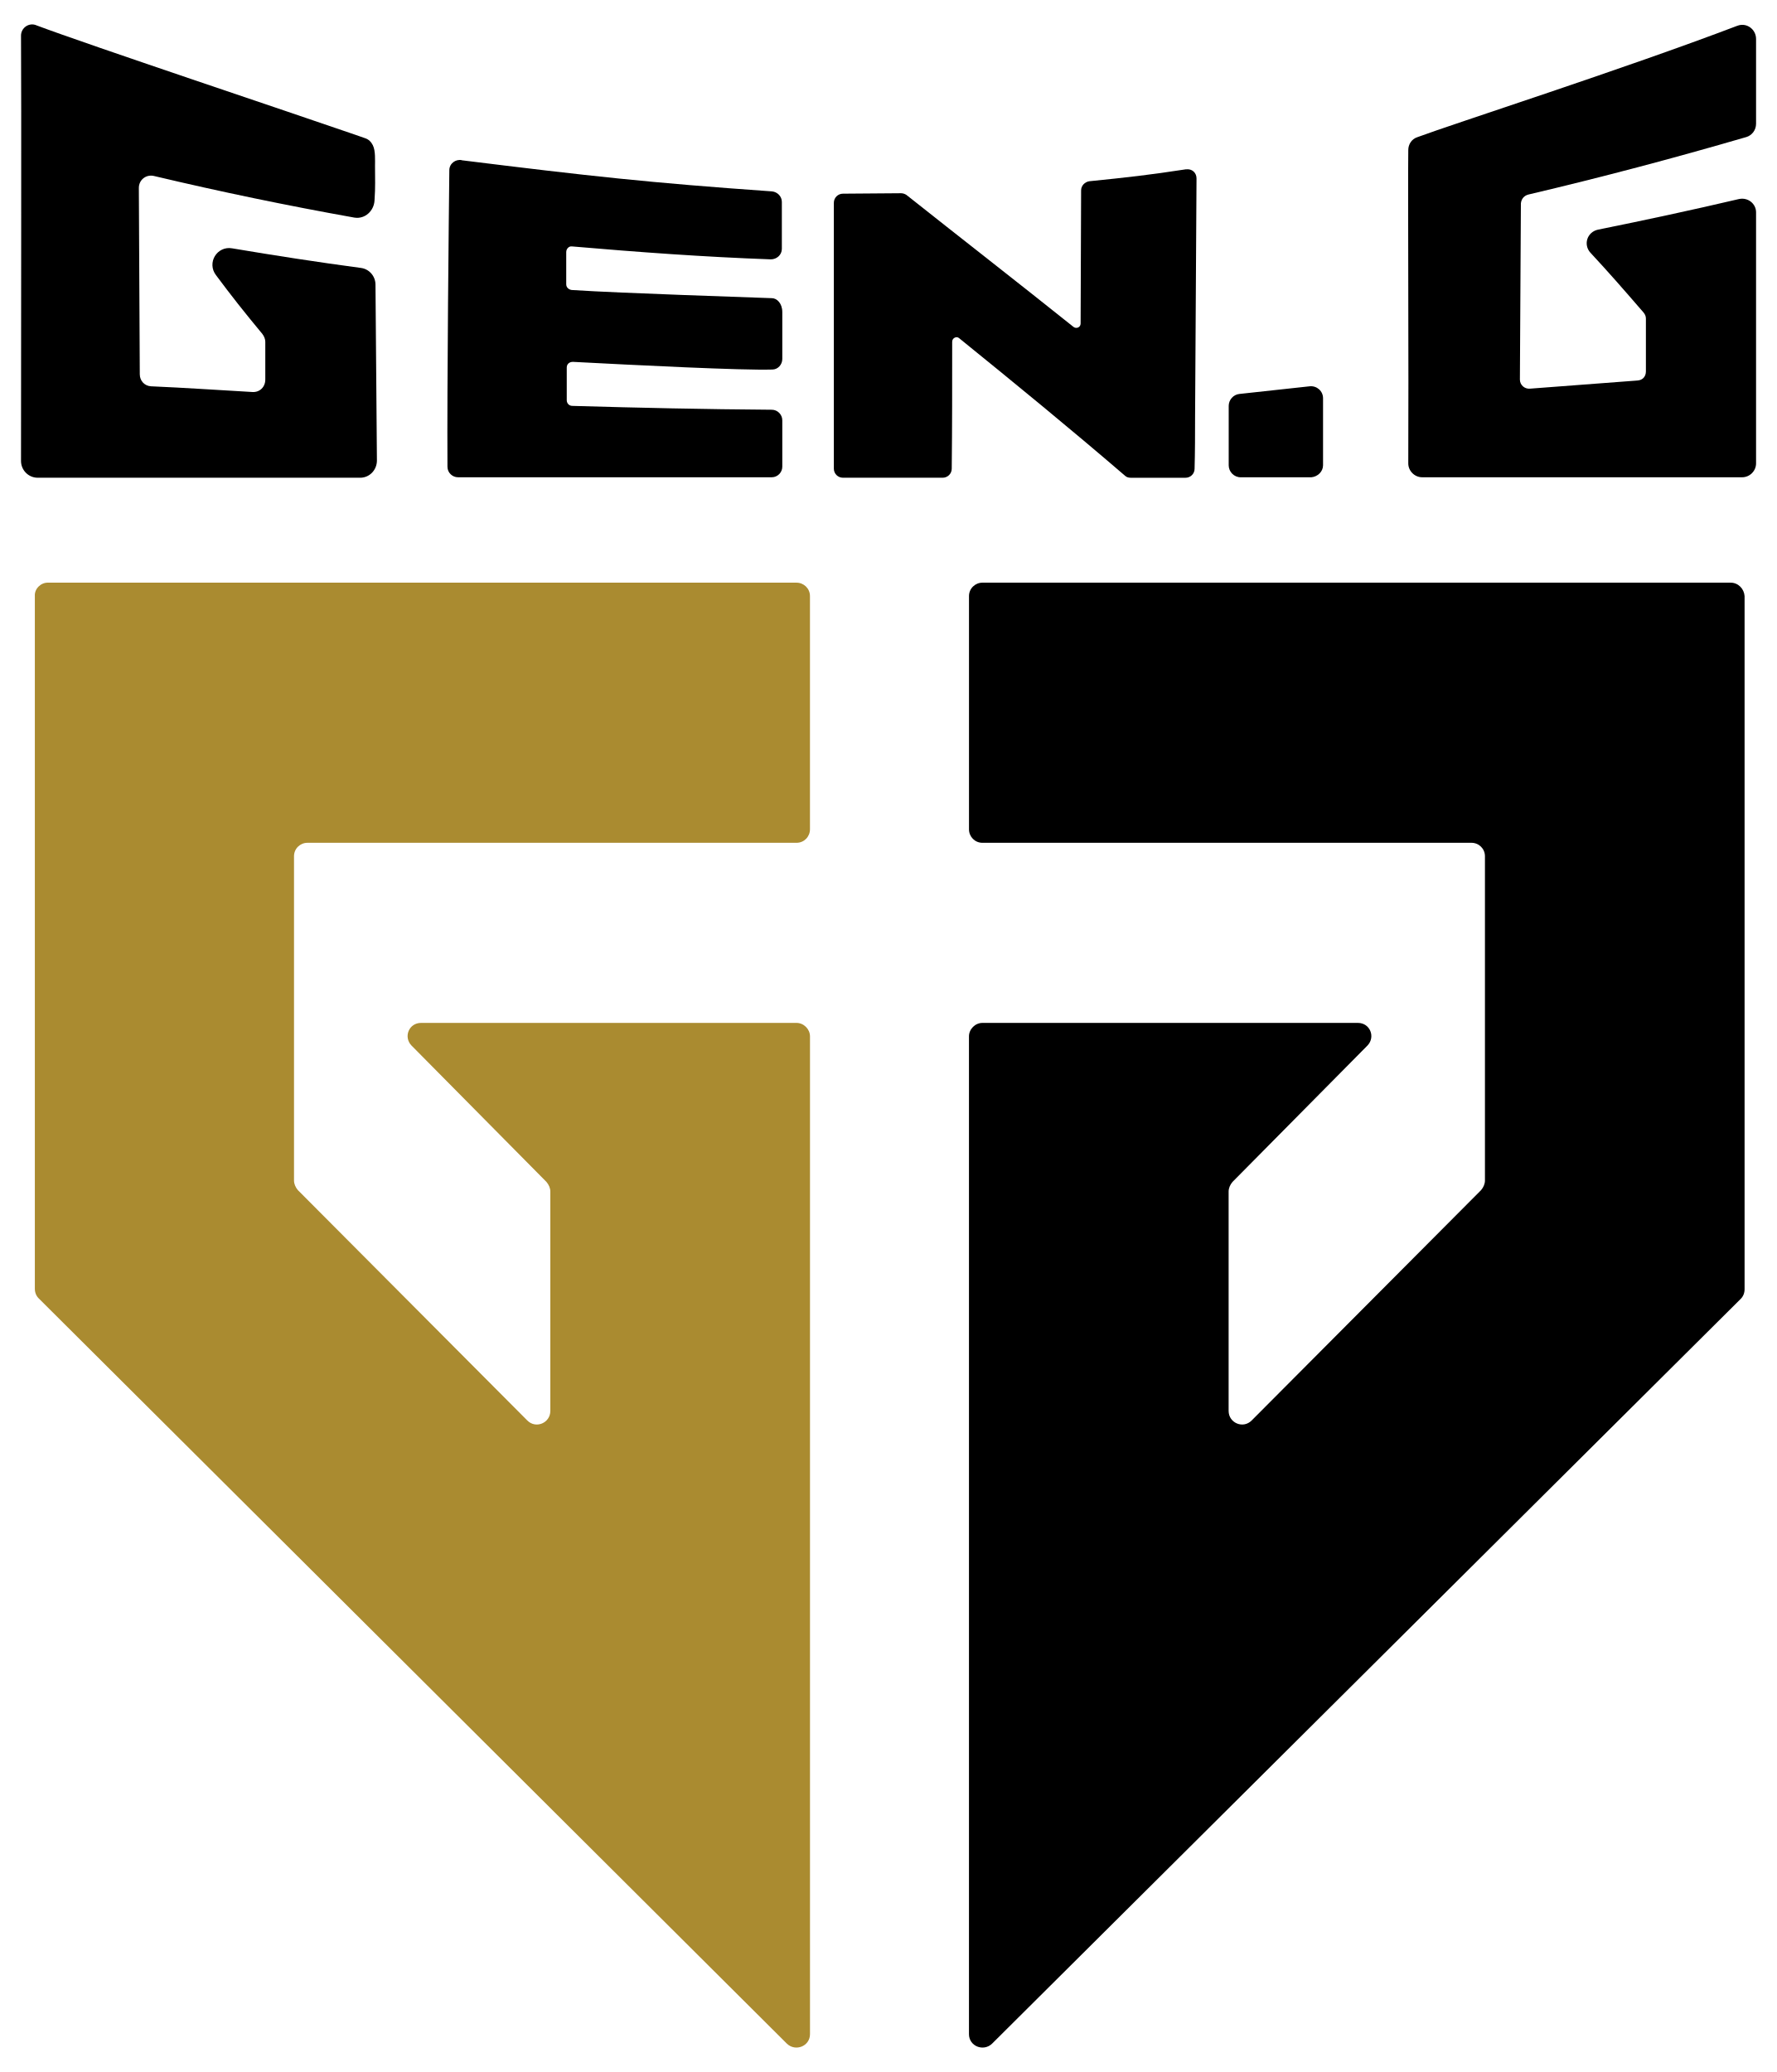
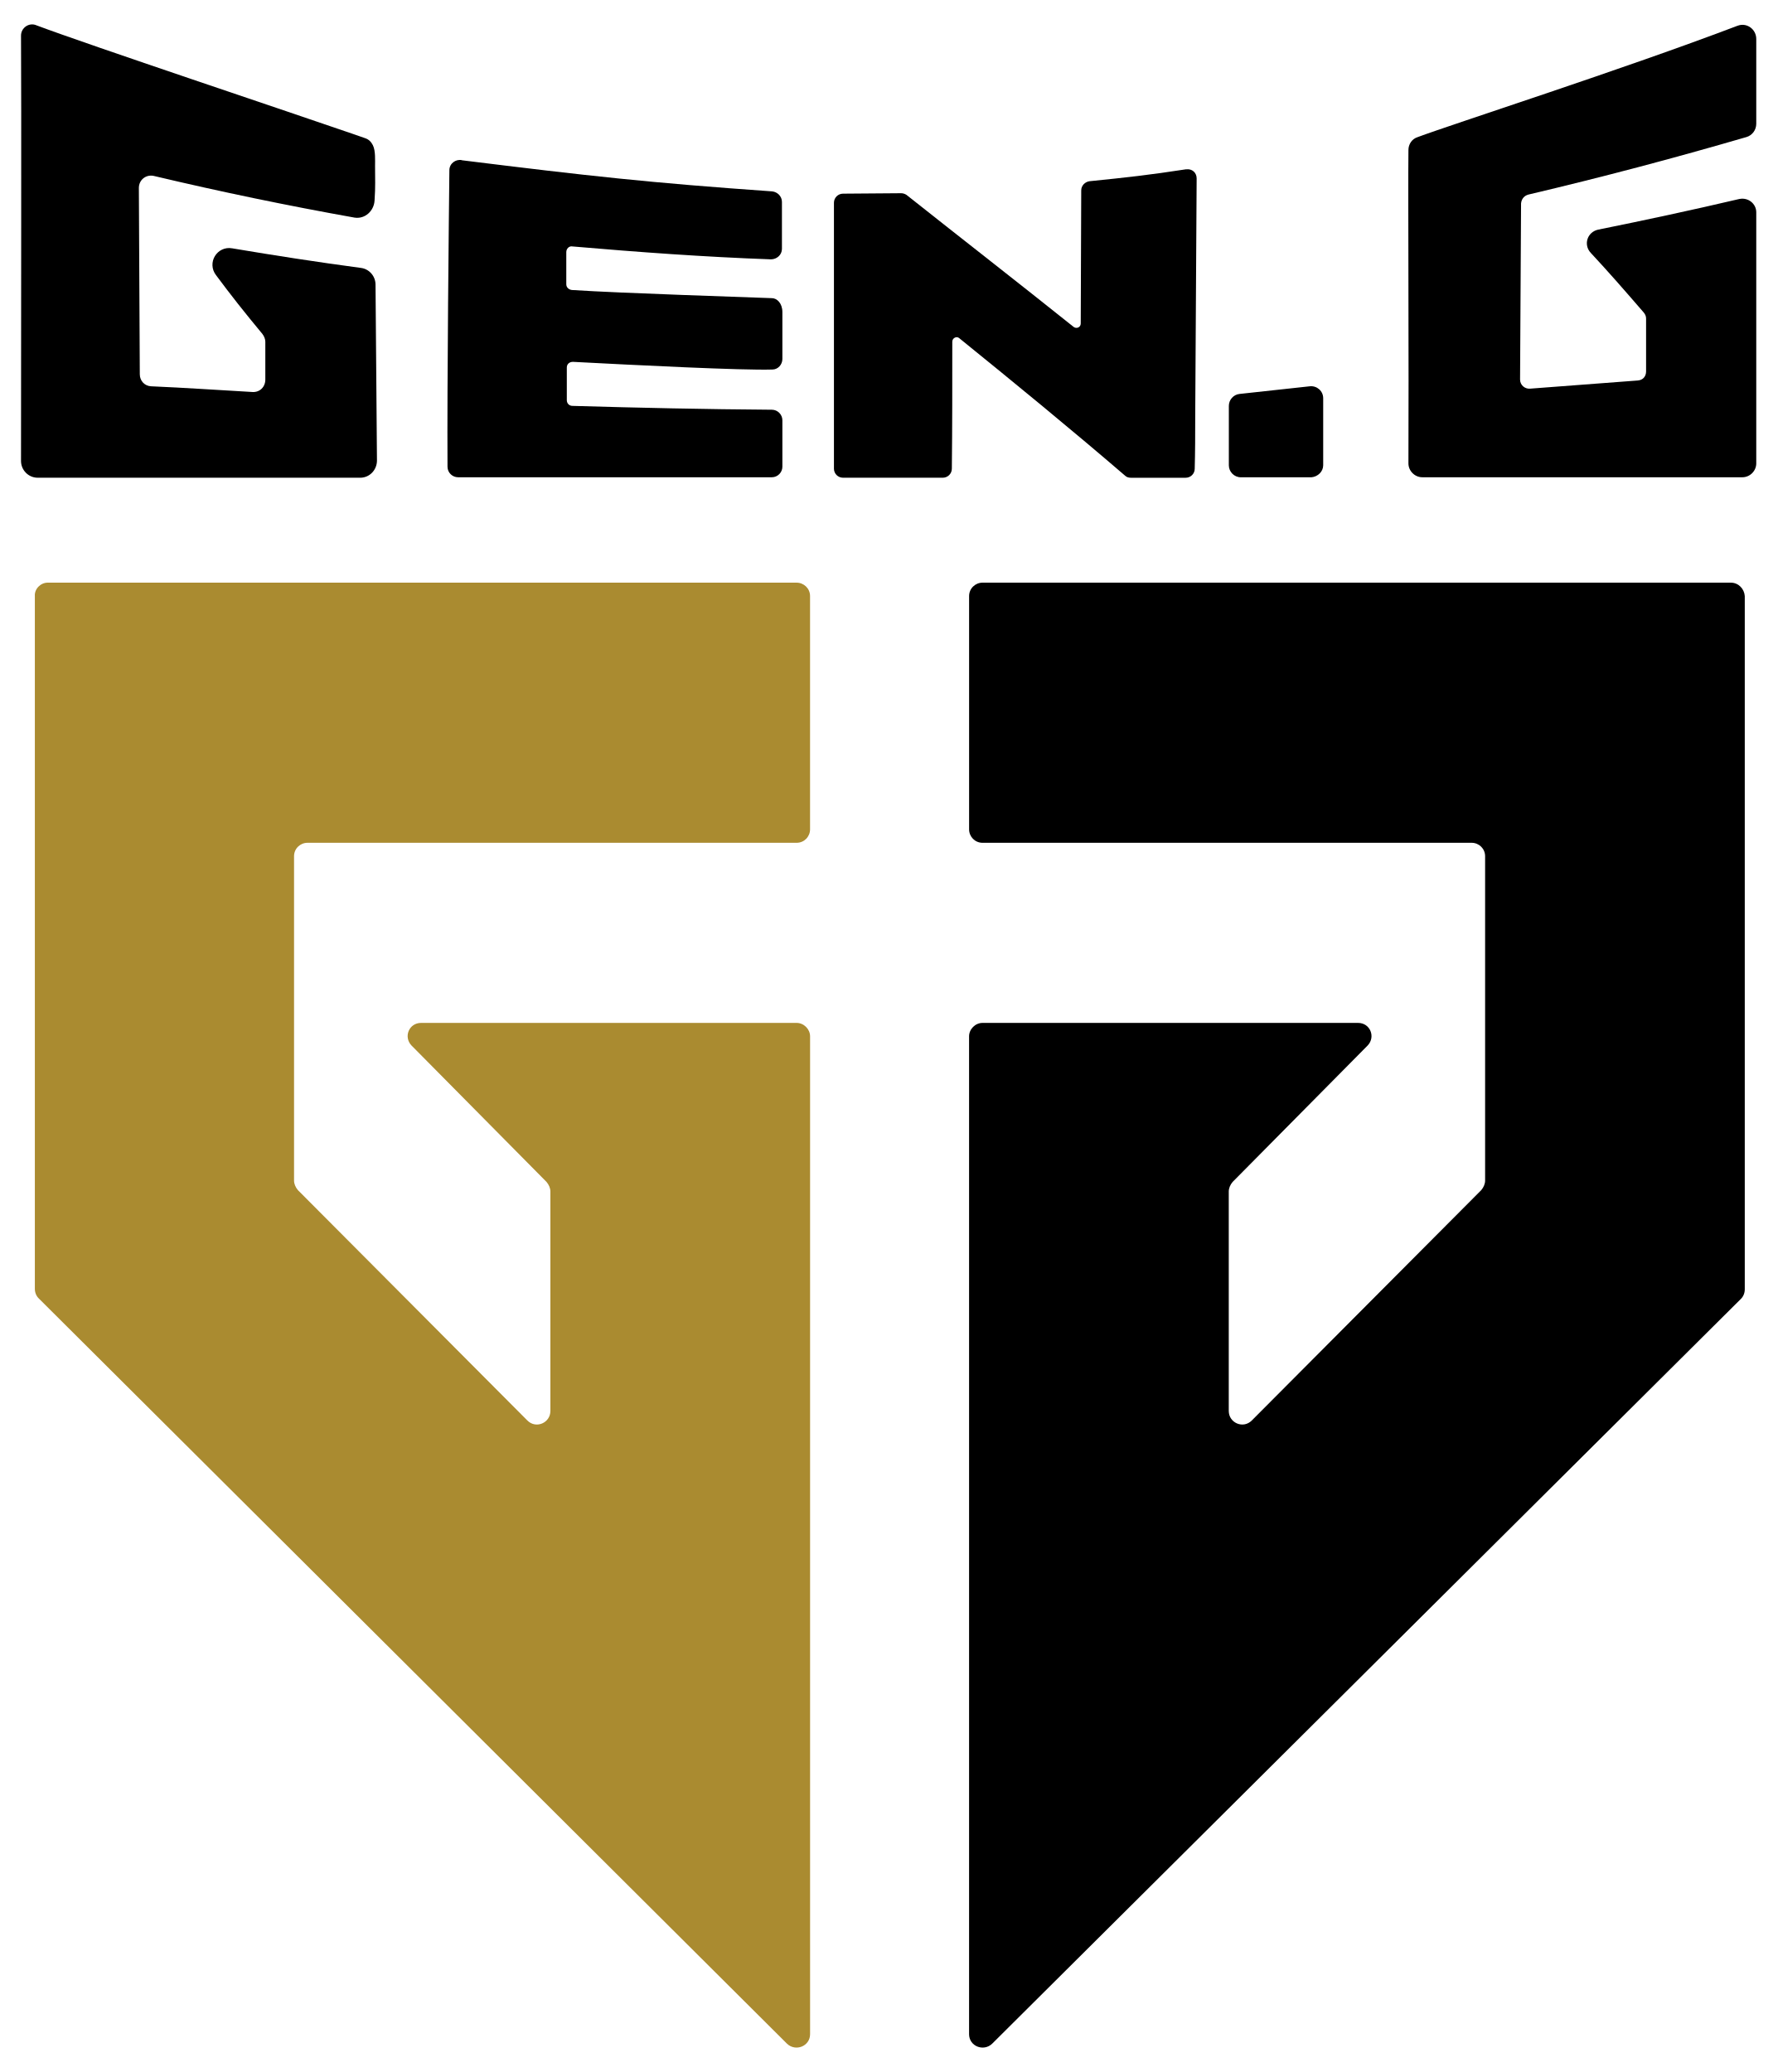
- <svg xmlns="http://www.w3.org/2000/svg" width="257.28" height="300" version="1.1" viewBox="0 0 68.073 79.375">
+ <svg xmlns="http://www.w3.org/2000/svg" version="1.1" viewBox="0 0 68.073 79.375">
  <g>
    <path d="m1.39 0.967c-0.278-0.116-0.585 0.097-0.585 0.397 0.018 2.31 0 11.837 0 16.296 0 0.343 0.278 0.641 0.641 0.641h12.352c0.362 0 0.641-0.301 0.641-0.66-0.018-2.239-0.037-4.497-0.055-6.736 0-0.32-0.234-0.598-0.555-0.641-1.65-0.22-3.301-0.476-4.934-0.751-0.285-0.053-0.536 0.087-0.664 0.298-0.128 0.21-0.135 0.499 0.044 0.73 0.587 0.789 1.065 1.395 1.781 2.258h-2e-3c0.061 0.077 0.109 0.19 0.109 0.292v1.449c0 0.283-0.21 0.492-0.49 0.477-1.301-0.073-2.587-0.164-3.891-0.219-0.247-0.015-0.427-0.212-0.427-0.46-0.018-2.385-0.018-4.753-0.036-7.138 0-0.311 0.272-0.522 0.566-0.462 2.553 0.606 5.122 1.139 7.693 1.598h2e-3c0.403 0.064 0.746-0.259 0.767-0.656 0.037-0.552 0.019-0.778 0.019-1.325 0-0.098 5e-3 -0.242-2e-3 -0.387s-0.024-0.29-0.082-0.406c-0.062-0.125-0.158-0.223-0.292-0.267-0.099-0.039-0.222-0.073-0.362-0.126l-2e-3 -2e-3h-2e-3c-2.332-0.808-10.239-3.449-12.234-4.199z" />
    <path d="m17.69 6.135c-0.235-0.047-0.477 0.128-0.477 0.385-0.018 1.635-0.091 8.201-0.072 11.359 0 0.232 0.192 0.404 0.404 0.404h12.021c0.22 0 0.402-0.185 0.402-0.404v-1.779c0-0.22-0.183-0.404-0.402-0.404-2.55-0.018-5.082-0.073-7.632-0.147h-4e-3c-0.135 0-0.219-0.102-0.219-0.219v-1.249c0-0.135 0.098-0.219 0.238-0.219 2.44 0.128 6.477 0.331 7.634 0.294 0.22 0 0.385-0.192 0.385-0.404v-1.798c0-0.332-0.204-0.532-0.402-0.532-0.87-0.037-5.704-0.185-7.663-0.313-0.122-0.015-0.212-0.103-0.212-0.219v-1.23c0-0.135 0.106-0.233 0.212-0.221h2e-3c2.552 0.22 5.068 0.404 7.621 0.496h2e-3c0.226 0 0.423-0.17 0.423-0.402v-1.798c0-0.213-0.169-0.381-0.376-0.404h-4e-3c-4.695-0.33-7.005-0.587-11.881-1.192z" />
    <path d="m45.44 6.484c-1.43 0.22-2.254 0.311-3.704 0.458h-4e-3c-0.172 0.025-0.317 0.168-0.317 0.349l-0.019 5.102c0 0.149-0.164 0.214-0.273 0.13-2.111-1.689-4.259-3.358-6.387-5.046l-2e-3 -2e-3 -4e-3 -0.004c-0.067-0.045-0.14-0.069-0.216-0.069h-2e-3l-2.22 0.017c-0.193 0-0.349 0.156-0.349 0.349v10.186c0 0.193 0.156 0.347 0.349 0.347h3.818c0.193 0 0.349-0.154 0.349-0.347 0.018-1.616 0.017-3.248 0.017-4.863 0-0.074 0.042-0.129 0.097-0.156s0.119-0.026 0.174 0.023l2e-3 2e-3c2.127 1.723 4.254 3.464 6.343 5.26 0.069 0.069 0.155 0.082 0.231 0.082h2.092c0.192 0 0.346-0.153 0.347-0.345v-2e-3c0.018-0.662 0.019-1.304 0.019-1.964 0.018-3.065 0.037-6.112 0.055-9.158 0-0.106-0.043-0.203-0.116-0.267-0.073-0.064-0.173-0.092-0.278-0.08l0.01 0.09z" />
    <path d="m66.56 0.984c-4.381 1.668-10.884 3.755-12.274 4.274-0.206 0.069-0.338 0.27-0.338 0.49-0.018 1.51 0.018 8.518 0 12.003 0 0.29 0.242 0.532 0.532 0.532h12.259c0.29 0 0.532-0.242 0.532-0.532v-9.618c0-0.332-0.312-0.577-0.641-0.511h-4e-3c-1.797 0.422-3.594 0.808-5.41 1.175-0.205 0.043-0.353 0.188-0.408 0.36-0.056 0.172-0.021 0.374 0.12 0.526 0.715 0.77 1.209 1.336 2.035 2.291 0.063 0.079 0.088 0.146 0.088 0.235v2.018c0 0.196-0.123 0.334-0.318 0.349-1.376 0.11-2.752 0.203-4.129 0.313-0.206 0.015-0.38-0.145-0.38-0.349l0.038-6.747c0.016-0.166 0.115-0.294 0.28-0.339 2.808-0.661 5.58-1.395 8.351-2.203h2e-3c0.221-0.066 0.376-0.27 0.376-0.511v-3.248c0-0.37-0.361-0.639-0.711-0.507z" />
    <path d="m50.18 14.797-2.699 0.294c-0.233 0.023-0.412 0.225-0.412 0.458v2.275c0 0.252 0.206 0.46 0.458 0.46h2.706c0.247-0.022 0.45-0.221 0.45-0.46v-2.569c0-0.271-0.232-0.48-0.502-0.458z" />
    <path d="m66.3 22.321h-28.666c-0.275 0-0.514 0.22-0.514 0.514v8.937c0 0.275 0.22 0.514 0.514 0.514h18.737c0.275 0 0.514 0.22 0.514 0.514v12.424c0 0.128-0.055 0.257-0.147 0.367l-8.791 8.827c-0.33 0.33-0.881 0.092-0.881-0.367v-8.405c0-0.128 0.055-0.257 0.147-0.367l5.175-5.23c0.312-0.33 0.092-0.863-0.367-0.863h-14.388c-0.275 0-0.514 0.239-0.514 0.514v38.227c0 0.459 0.551 0.679 0.881 0.367l28.684-28.537c0.092-0.092 0.147-0.22 0.147-0.367v-26.555c-0.018-0.275-0.239-0.514-0.532-0.514" />
  </g>
  <path d="m1.83 22.321h28.684c0.275 0 0.514 0.22 0.514 0.514v8.937c0 0.275-0.22 0.514-0.514 0.514h-18.737c-0.275 0-0.514 0.22-0.514 0.514v12.424c0 0.128 0.055 0.257 0.147 0.367l8.791 8.827c0.33 0.33 0.881 0.092 0.881-0.367v-8.405c0-0.128-0.055-0.257-0.147-0.367l-5.175-5.23c-0.312-0.33-0.092-0.863 0.367-0.863h14.388c0.275 0 0.514 0.239 0.514 0.514v38.227c0 0.459-0.551 0.679-0.881 0.367l-28.666-28.556c-0.092-0.092-0.147-0.22-0.147-0.367v-26.537c-0.018-0.275 0.22-0.514 0.496-0.514" fill="#aa8b30" />
</svg>
